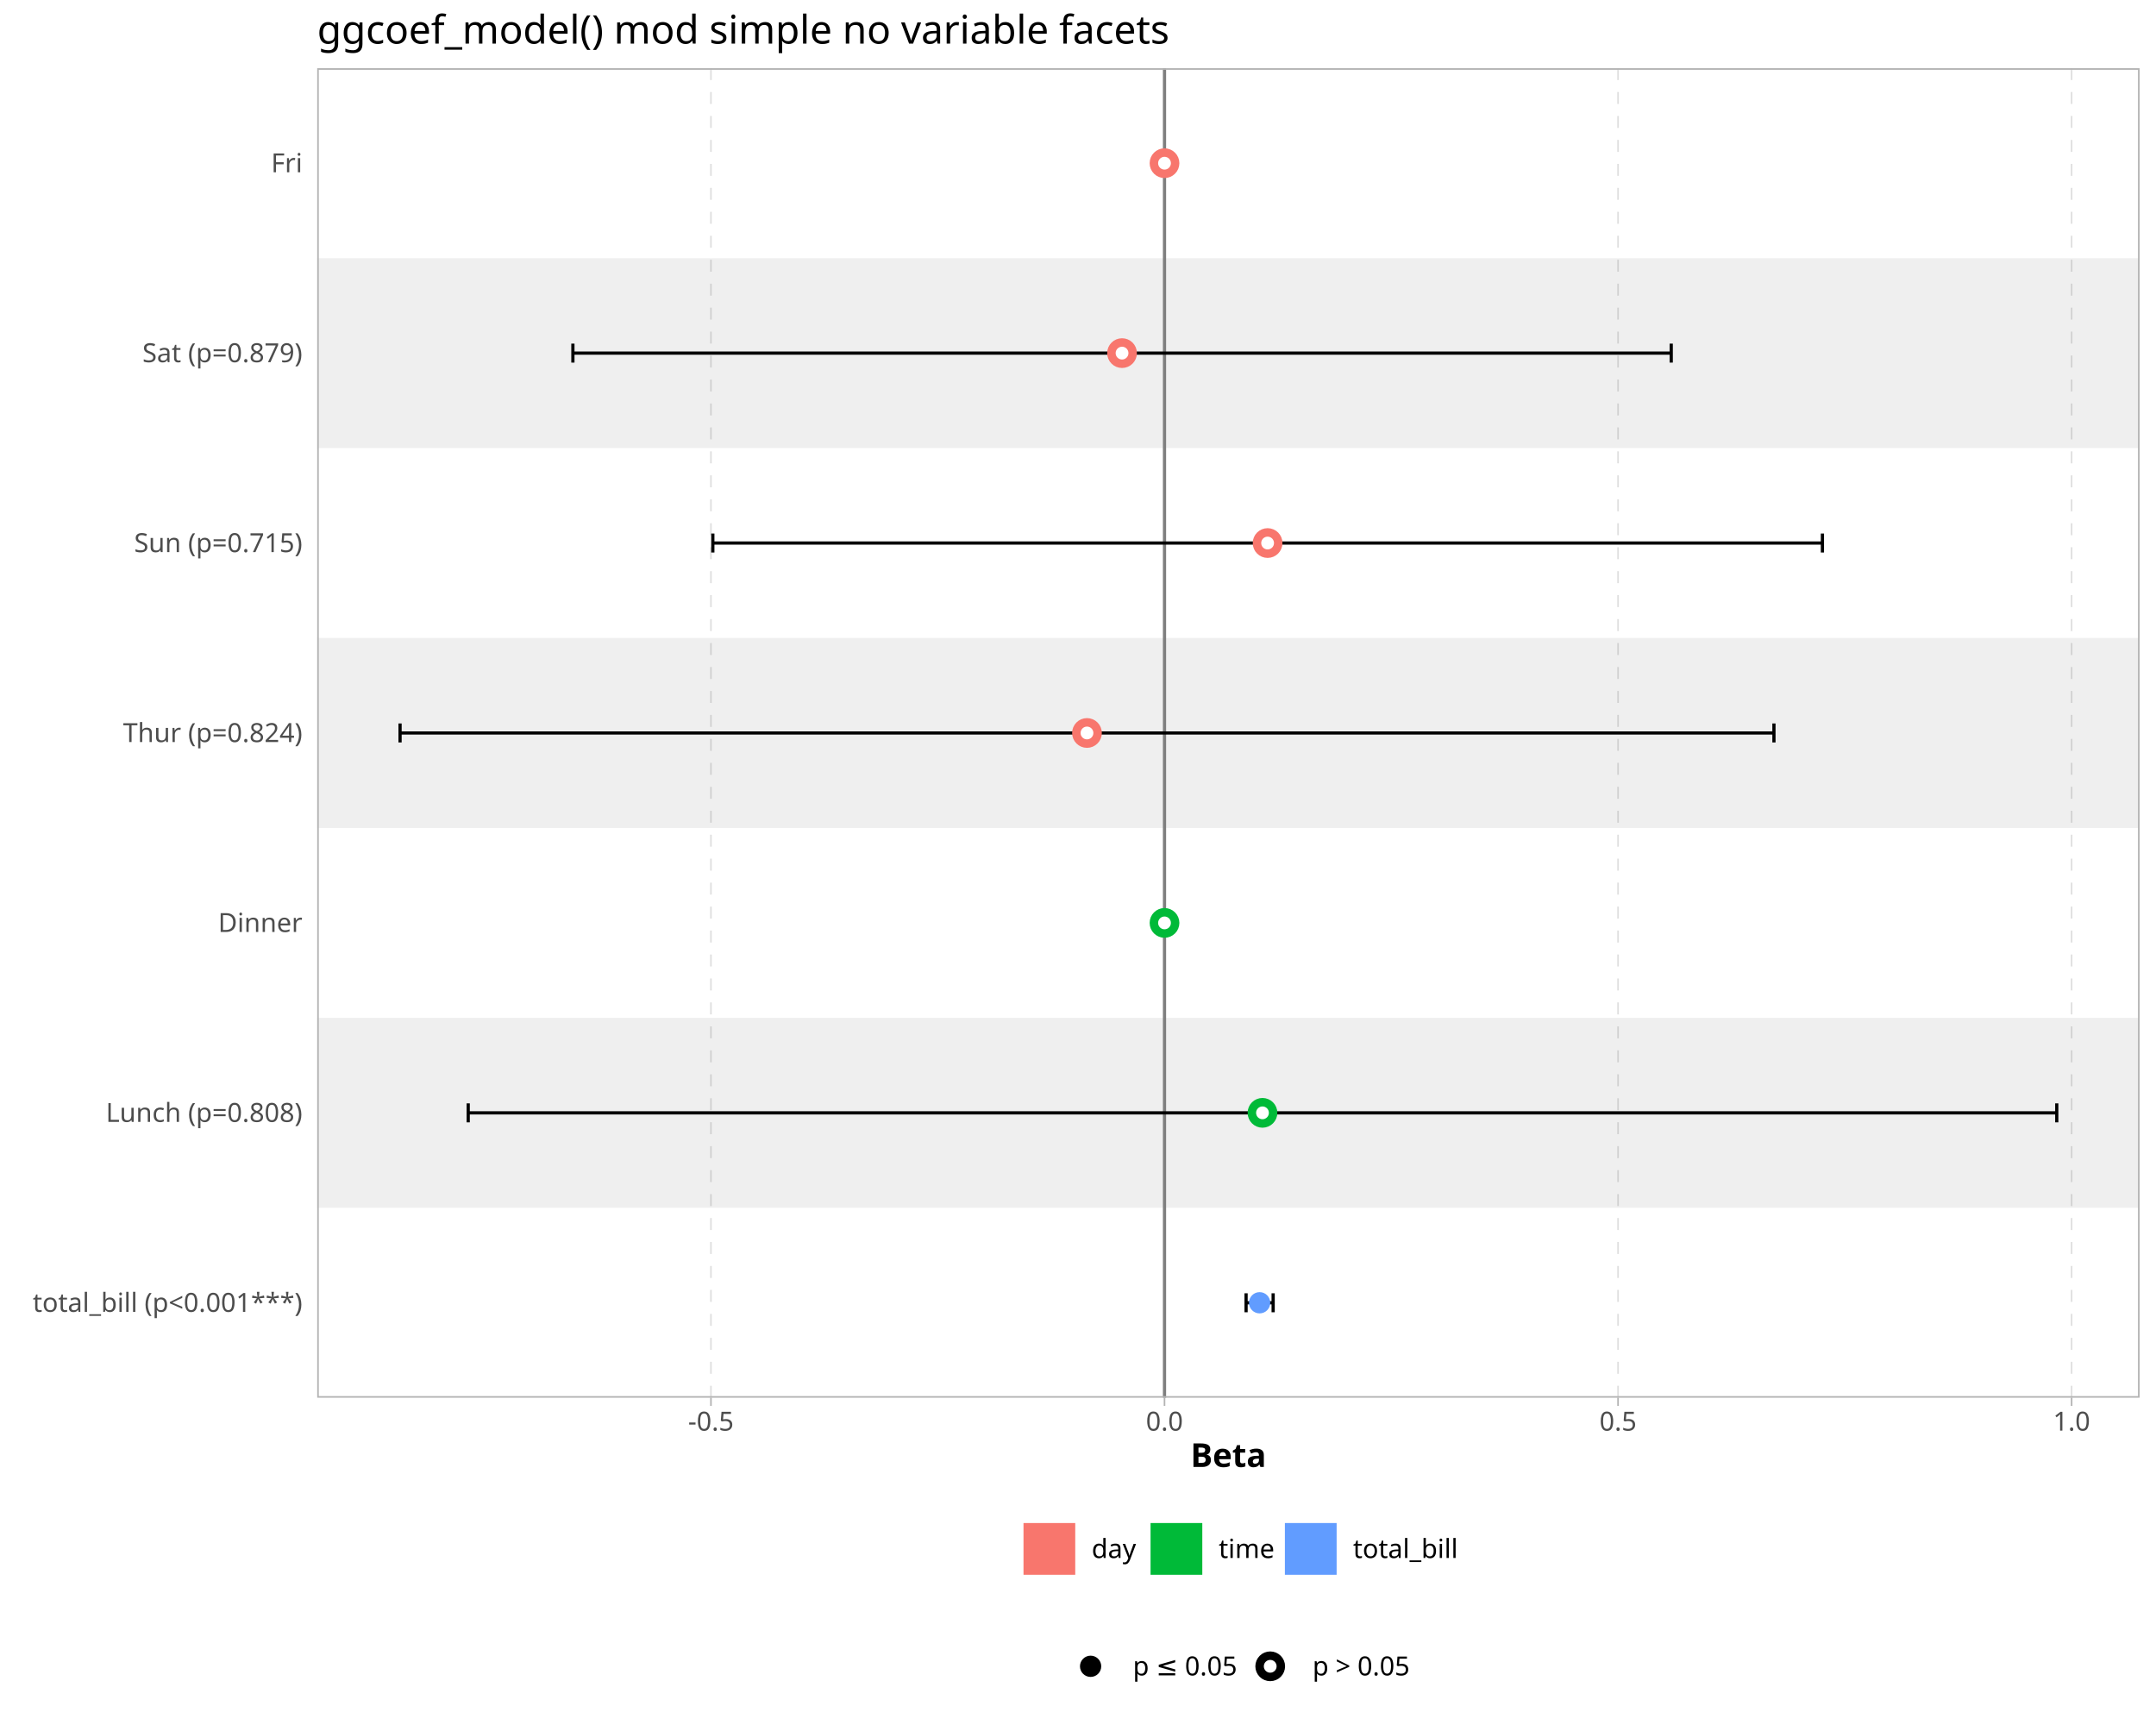
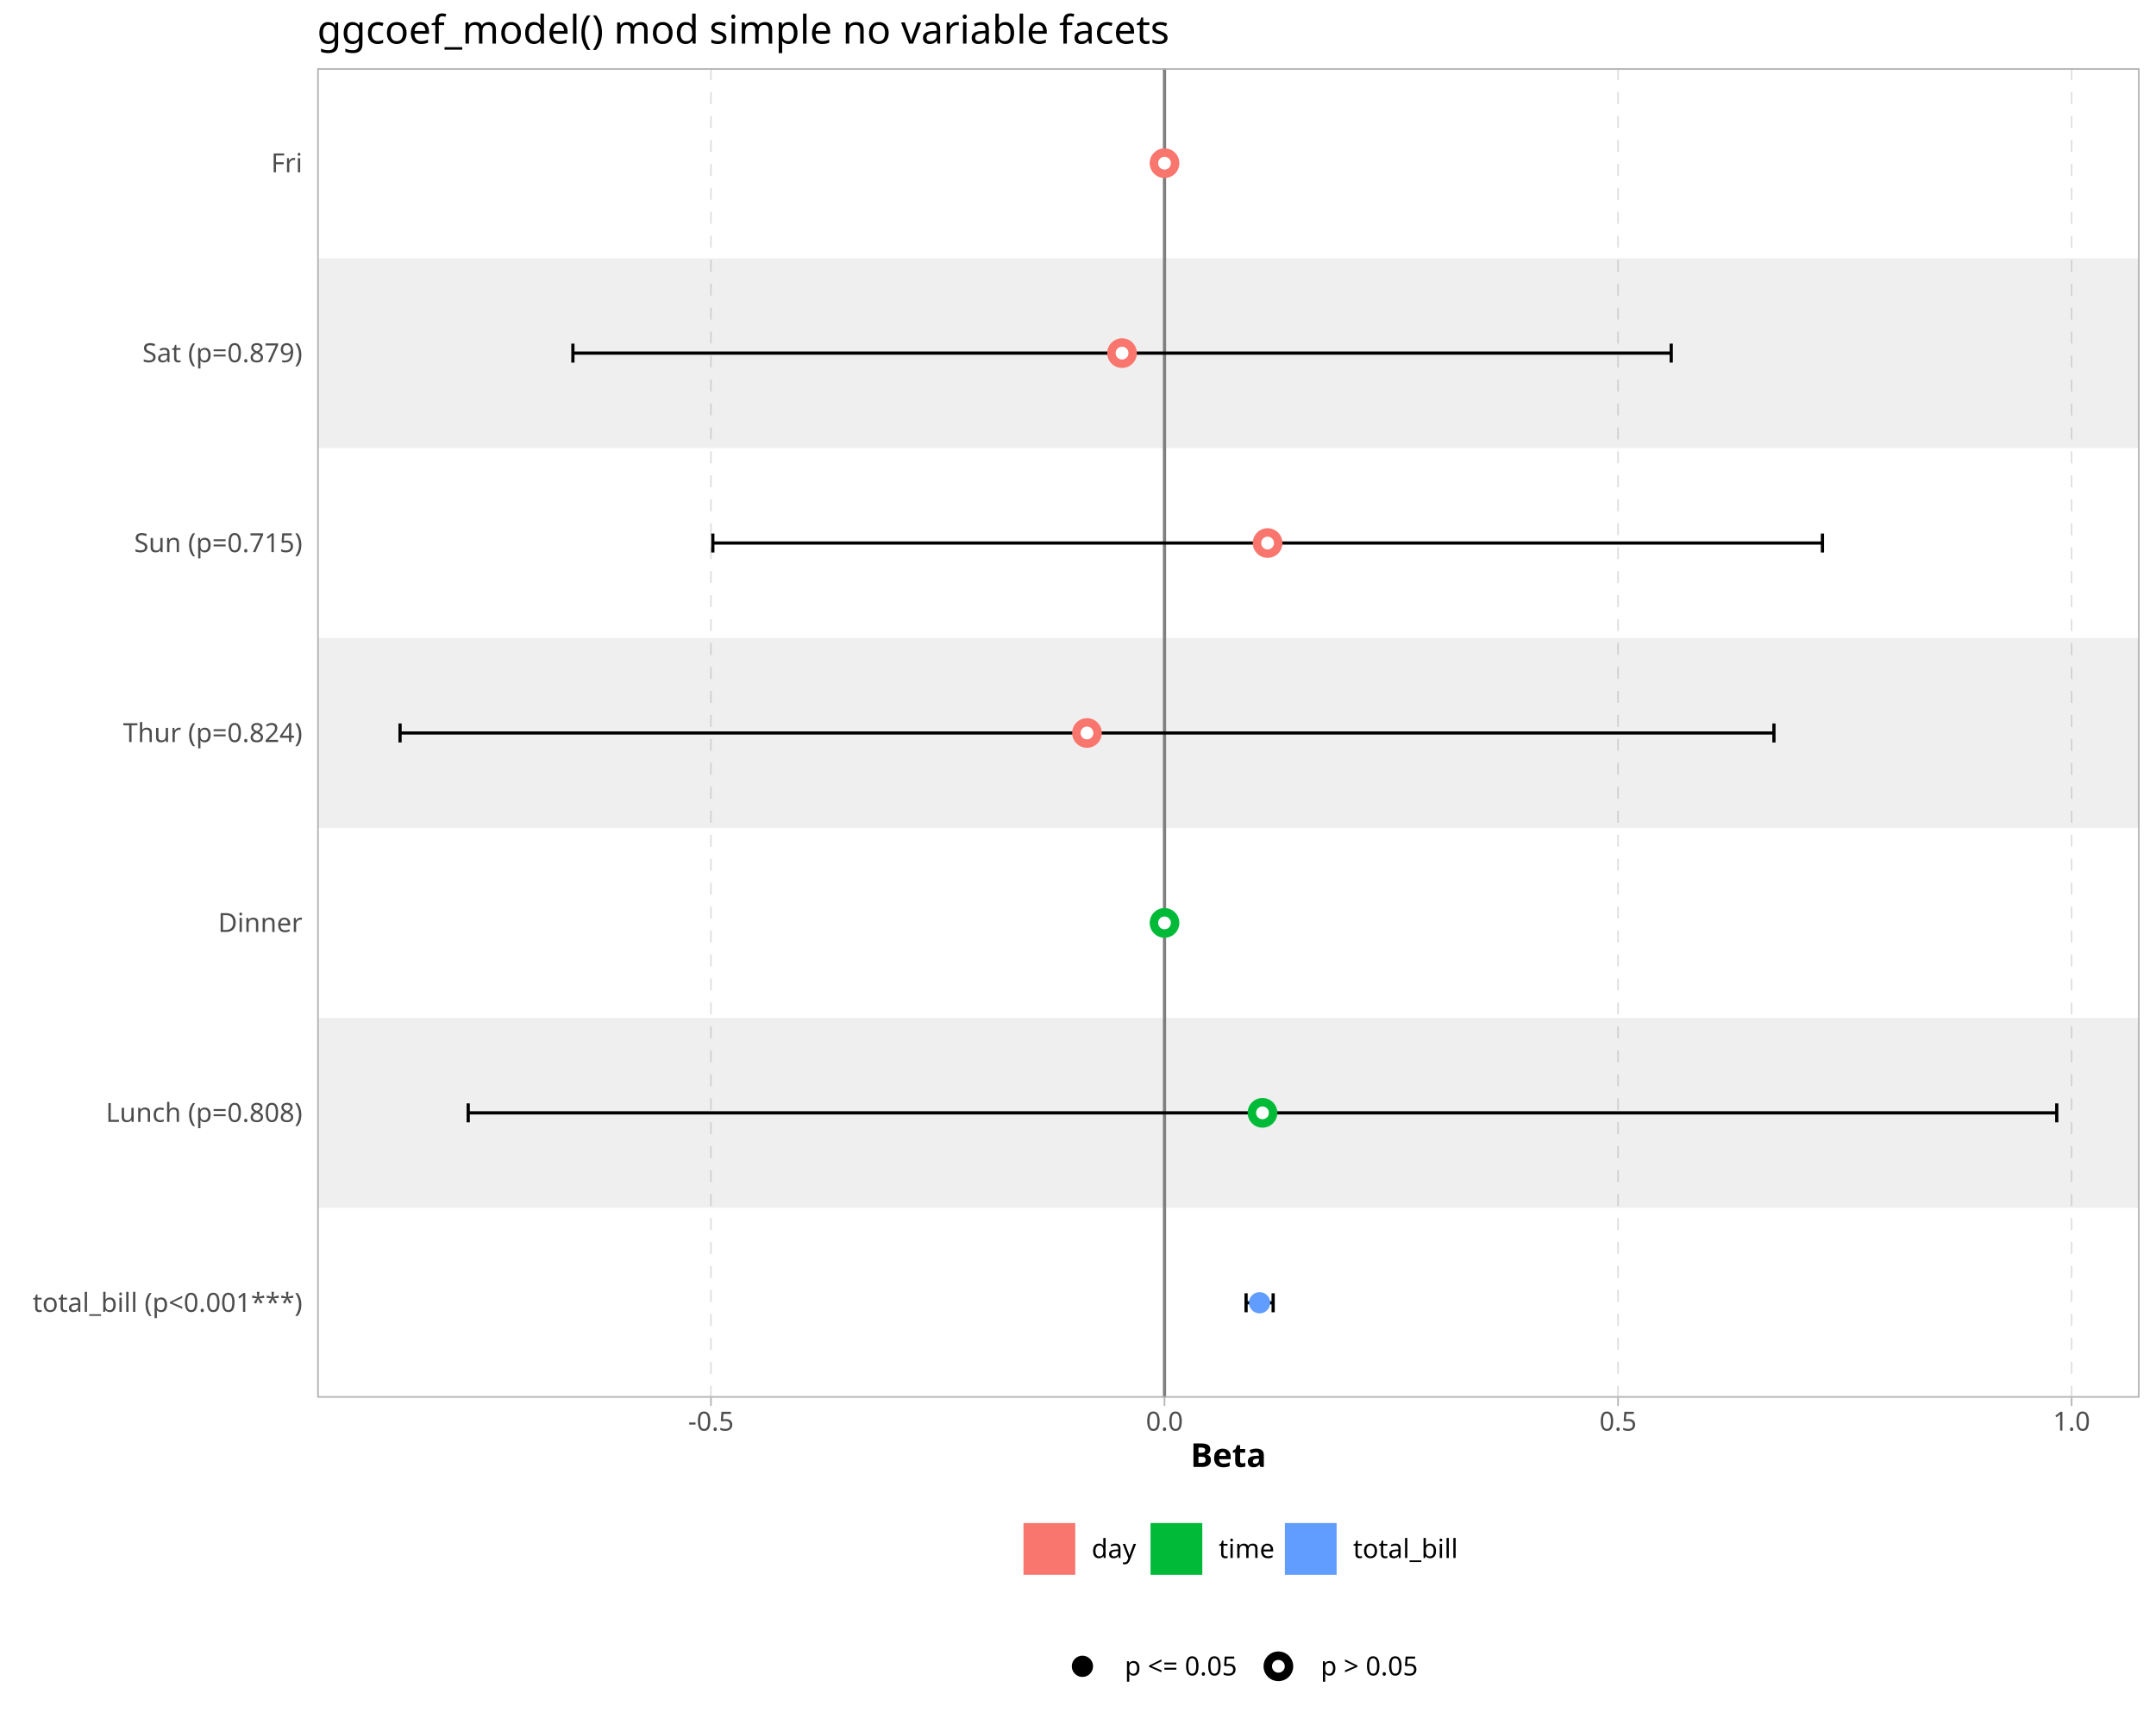
<svg xmlns="http://www.w3.org/2000/svg" class="svglite" data-engine-version="2.0" width="720.00pt" height="576.00pt" viewBox="0 0 720.00 576.00">
  <defs>
    <style type="text/css">
    .svglite line, .svglite polyline, .svglite polygon, .svglite path, .svglite rect, .svglite circle {
      fill: none;
      stroke: #000000;
      stroke-linecap: round;
      stroke-linejoin: round;
      stroke-miterlimit: 10.00;
    }
  </style>
  </defs>
  <rect width="100%" height="100%" style="stroke: none; fill: #FFFFFF;" />
  <defs>
    <clipPath id="cpMC4wMHw3MjAuMDB8MC4wMHw1NzYuMDA=">
      <rect x="0.00" y="0.00" width="720.00" height="576.00" />
    </clipPath>
  </defs>
  <g clip-path="url(#cpMC4wMHw3MjAuMDB8MC4wMHw1NzYuMDA=)">
    <rect x="0.00" y="0.00" width="720.00" height="576.00" style="stroke-width: 1.07; stroke: #FFFFFF; fill: #FFFFFF;" />
  </g>
  <defs>
    <clipPath id="cpMTA1LjkzfDcxNC41MnwyMi43OHw0NjYuNzI=">
      <rect x="105.93" y="22.78" width="608.59" height="443.93" />
    </clipPath>
  </defs>
  <g clip-path="url(#cpMTA1LjkzfDcxNC41MnwyMi43OHw0NjYuNzI=)">
    <rect x="105.93" y="22.78" width="608.59" height="443.93" style="stroke-width: 1.07; stroke: none; fill: #FFFFFF;" />
    <polyline points="237.42,466.72 237.42,22.78 " style="stroke-width: 0.53; stroke: #DEDEDE; stroke-dasharray: 4.00,4.00; stroke-linecap: butt;" />
    <polyline points="388.89,466.72 388.89,22.78 " style="stroke-width: 0.53; stroke: #DEDEDE; stroke-dasharray: 4.00,4.00; stroke-linecap: butt;" />
    <polyline points="540.35,466.72 540.35,22.78 " style="stroke-width: 0.53; stroke: #DEDEDE; stroke-dasharray: 4.00,4.00; stroke-linecap: butt;" />
    <polyline points="691.82,466.72 691.82,22.78 " style="stroke-width: 0.53; stroke: #DEDEDE; stroke-dasharray: 4.00,4.00; stroke-linecap: butt;" />
    <rect x="105.93" y="403.30" width="608.59" height="63.42" style="stroke-width: 1.07; stroke: none; stroke-linecap: butt; stroke-linejoin: miter;" />
    <rect x="105.93" y="339.88" width="608.59" height="63.42" style="stroke-width: 1.07; stroke: none; stroke-linecap: butt; stroke-linejoin: miter; fill: #111111; fill-opacity: 0.067;" />
    <rect x="105.93" y="276.46" width="608.59" height="63.42" style="stroke-width: 1.07; stroke: none; stroke-linecap: butt; stroke-linejoin: miter;" />
    <rect x="105.93" y="213.04" width="608.59" height="63.42" style="stroke-width: 1.07; stroke: none; stroke-linecap: butt; stroke-linejoin: miter; fill: #111111; fill-opacity: 0.067;" />
    <rect x="105.93" y="149.62" width="608.59" height="63.42" style="stroke-width: 1.07; stroke: none; stroke-linecap: butt; stroke-linejoin: miter;" />
    <rect x="105.93" y="86.20" width="608.59" height="63.42" style="stroke-width: 1.07; stroke: none; stroke-linecap: butt; stroke-linejoin: miter; fill: #111111; fill-opacity: 0.067;" />
    <rect x="105.93" y="22.78" width="608.59" height="63.42" style="stroke-width: 1.07; stroke: none; stroke-linecap: butt; stroke-linejoin: miter;" />
    <line x1="388.89" y1="466.72" x2="388.89" y2="22.78" style="stroke-width: 1.07; stroke: #7F7F7F; stroke-linecap: butt;" />
    <polyline points="558.11,121.08 558.11,114.74 " style="stroke-width: 1.07; stroke-linecap: butt;" />
    <polyline points="558.11,117.91 191.32,117.91 " style="stroke-width: 1.07; stroke-linecap: butt;" />
    <polyline points="191.32,121.08 191.32,114.74 " style="stroke-width: 1.07; stroke-linecap: butt;" />
    <polyline points="608.60,184.50 608.60,178.16 " style="stroke-width: 1.07; stroke-linecap: butt;" />
    <polyline points="608.60,181.33 238.05,181.33 " style="stroke-width: 1.07; stroke-linecap: butt;" />
    <polyline points="238.05,184.50 238.05,178.16 " style="stroke-width: 1.07; stroke-linecap: butt;" />
    <polyline points="592.41,247.92 592.41,241.58 " style="stroke-width: 1.07; stroke-linecap: butt;" />
    <polyline points="592.41,244.75 133.60,244.75 " style="stroke-width: 1.07; stroke-linecap: butt;" />
    <polyline points="133.60,247.92 133.60,241.58 " style="stroke-width: 1.07; stroke-linecap: butt;" />
    <polyline points="686.86,374.76 686.86,368.42 " style="stroke-width: 1.07; stroke-linecap: butt;" />
    <polyline points="686.86,371.59 156.36,371.59 " style="stroke-width: 1.07; stroke-linecap: butt;" />
    <polyline points="156.36,374.76 156.36,368.42 " style="stroke-width: 1.07; stroke-linecap: butt;" />
    <polyline points="425.17,438.18 425.17,431.84 " style="stroke-width: 1.07; stroke-linecap: butt;" />
    <polyline points="425.17,435.01 416.13,435.01 " style="stroke-width: 1.07; stroke-linecap: butt;" />
    <polyline points="416.13,438.18 416.13,431.84 " style="stroke-width: 1.07; stroke-linecap: butt;" />
    <circle cx="388.89" cy="54.49" r="3.55" style="stroke-width: 2.83; stroke: #F8766D; fill: #FFFFFF;" />
    <circle cx="374.71" cy="117.91" r="3.55" style="stroke-width: 2.83; stroke: #F8766D; fill: #FFFFFF;" />
    <circle cx="423.32" cy="181.33" r="3.55" style="stroke-width: 2.83; stroke: #F8766D; fill: #FFFFFF;" />
    <circle cx="363.00" cy="244.75" r="3.55" style="stroke-width: 2.83; stroke: #F8766D; fill: #FFFFFF;" />
    <circle cx="388.89" cy="308.17" r="3.55" style="stroke-width: 2.83; stroke: #00BA38; fill: #FFFFFF;" />
    <circle cx="421.61" cy="371.59" r="3.55" style="stroke-width: 2.83; stroke: #00BA38; fill: #FFFFFF;" />
    <circle cx="420.65" cy="435.01" r="3.55" style="stroke-width: 2.83; stroke: none; fill: #619CFF;" />
    <rect x="105.93" y="22.78" width="608.59" height="443.93" style="stroke-width: 1.07; stroke: #B3B3B3;" />
  </g>
  <g clip-path="url(#cpMC4wMHw3MjAuMDB8MC4wMHw1NzYuMDA=)">
    <polyline points="237.42,469.46 237.42,466.72 " style="stroke-width: 0.53; stroke: #B3B3B3; stroke-linecap: butt;" />
    <polyline points="388.89,469.46 388.89,466.72 " style="stroke-width: 0.53; stroke: #B3B3B3; stroke-linecap: butt;" />
    <polyline points="540.35,469.46 540.35,466.72 " style="stroke-width: 0.53; stroke: #B3B3B3; stroke-linecap: butt;" />
    <polyline points="691.82,469.46 691.82,466.72 " style="stroke-width: 0.53; stroke: #B3B3B3; stroke-linecap: butt;" />
    <text x="237.42" y="477.70" text-anchor="middle" style="font-size: 8.80px; fill: #4D4D4D; font-family: sans;" textLength="15.16px" lengthAdjust="spacingAndGlyphs">-0.5</text>
    <text x="388.89" y="477.70" text-anchor="middle" style="font-size: 8.80px; fill: #4D4D4D; font-family: sans;" textLength="12.23px" lengthAdjust="spacingAndGlyphs">0.0</text>
    <text x="540.35" y="477.70" text-anchor="middle" style="font-size: 8.80px; fill: #4D4D4D; font-family: sans;" textLength="12.23px" lengthAdjust="spacingAndGlyphs">0.5</text>
    <text x="691.82" y="477.70" text-anchor="middle" style="font-size: 8.80px; fill: #4D4D4D; font-family: sans;" textLength="12.23px" lengthAdjust="spacingAndGlyphs">1.0</text>
    <text x="101.00" y="438.04" text-anchor="end" style="font-size: 8.80px; fill: #4D4D4D; font-family: sans;" textLength="82.93px" lengthAdjust="spacingAndGlyphs">total_bill (p&lt;0.001***)</text>
    <text x="101.00" y="374.62" text-anchor="end" style="font-size: 8.80px; fill: #4D4D4D; font-family: sans;" textLength="64.35px" lengthAdjust="spacingAndGlyphs">Lunch (p=0.808)</text>
    <text x="101.00" y="311.20" text-anchor="end" style="font-size: 8.80px; fill: #4D4D4D; font-family: sans;" textLength="25.92px" lengthAdjust="spacingAndGlyphs">Dinner</text>
    <text x="101.00" y="247.78" text-anchor="end" style="font-size: 8.80px; fill: #4D4D4D; font-family: sans;" textLength="58.46px" lengthAdjust="spacingAndGlyphs">Thur (p=0.824)</text>
    <text x="101.00" y="184.36" text-anchor="end" style="font-size: 8.80px; fill: #4D4D4D; font-family: sans;" textLength="56.03px" lengthAdjust="spacingAndGlyphs">Sun (p=0.715)</text>
    <text x="101.00" y="120.94" text-anchor="end" style="font-size: 8.80px; fill: #4D4D4D; font-family: sans;" textLength="53.58px" lengthAdjust="spacingAndGlyphs">Sat (p=0.879)</text>
    <text x="101.00" y="57.52" text-anchor="end" style="font-size: 8.80px; fill: #4D4D4D; font-family: sans;" textLength="10.26px" lengthAdjust="spacingAndGlyphs">Fri</text>
    <text x="410.23" y="489.84" text-anchor="middle" style="font-size: 11.00px; font-weight: bold; font-family: sans;" textLength="22.63px" lengthAdjust="spacingAndGlyphs">Beta</text>
    <rect x="330.84" y="503.08" width="158.78" height="28.24" style="stroke-width: 1.07; stroke: none; fill: #FFFFFF;" />
    <rect x="341.80" y="508.56" width="17.28" height="17.28" style="stroke-width: 1.07; stroke: none; fill: #FFFFFF;" />
    <rect x="341.80" y="508.56" width="17.28" height="17.28" style="stroke-width: 0.75; stroke: none; fill: #F8766D;" />
    <circle cx="350.44" cy="517.20" r="3.55" style="stroke-width: 2.83; stroke: #F8766D; fill: #F8766D;" />
    <rect x="384.23" y="508.56" width="17.28" height="17.28" style="stroke-width: 1.07; stroke: none; fill: #FFFFFF;" />
    <rect x="384.23" y="508.56" width="17.28" height="17.28" style="stroke-width: 0.75; stroke: none; fill: #00BA38;" />
    <circle cx="392.87" cy="517.20" r="3.55" style="stroke-width: 2.83; stroke: #00BA38; fill: #00BA38;" />
    <rect x="429.09" y="508.56" width="17.28" height="17.28" style="stroke-width: 1.07; stroke: none; fill: #FFFFFF;" />
    <rect x="429.09" y="508.56" width="17.28" height="17.28" style="stroke-width: 0.75; stroke: none; fill: #619CFF;" />
    <circle cx="437.73" cy="517.20" r="3.55" style="stroke-width: 2.83; stroke: #619CFF; fill: #619CFF;" />
    <text x="364.56" y="520.23" style="font-size: 8.80px; font-family: sans;" textLength="14.19px" lengthAdjust="spacingAndGlyphs">day</text>
    <text x="406.99" y="520.23" style="font-size: 8.80px; font-family: sans;" textLength="16.63px" lengthAdjust="spacingAndGlyphs">time</text>
    <text x="451.85" y="520.23" style="font-size: 8.80px; font-family: sans;" textLength="32.28px" lengthAdjust="spacingAndGlyphs">total_bill</text>
-     <rect x="344.61" y="542.28" width="131.23" height="28.24" style="stroke-width: 1.07; stroke: none; fill: #FFFFFF;" />
-     <rect x="355.57" y="547.76" width="17.28" height="17.28" style="stroke-width: 1.07; stroke: none; fill: #FFFFFF;" />
-     <circle cx="364.21" cy="556.40" r="3.55" style="stroke-width: 2.83; stroke: none; fill: #000000;" />
-     <rect x="415.55" y="547.76" width="17.28" height="17.28" style="stroke-width: 1.07; stroke: none; fill: #FFFFFF;" />
-     <circle cx="424.19" cy="556.40" r="3.55" style="stroke-width: 2.83; fill: #FFFFFF;" />
-     <text x="378.33" y="559.43" style="font-size: 8.80px; font-family: sans;" textLength="31.74px" lengthAdjust="spacingAndGlyphs">p ≤ 0.05</text>
-     <text x="438.31" y="559.43" style="font-size: 8.80px; font-family: sans;" textLength="32.05px" lengthAdjust="spacingAndGlyphs">p &gt; 0.05</text>
+     <rect x="341.88" y="542.28" width="136.69" height="28.24" style="stroke-width: 1.07; stroke: none; fill: #FFFFFF;" />
+     <rect x="352.84" y="547.76" width="17.28" height="17.28" style="stroke-width: 1.07; stroke: none; fill: #FFFFFF;" />
+     <circle cx="361.48" cy="556.40" r="3.55" style="stroke-width: 2.83; stroke: none; fill: #000000;" />
+     <rect x="418.28" y="547.76" width="17.28" height="17.28" style="stroke-width: 1.07; stroke: none; fill: #FFFFFF;" />
+     <circle cx="426.92" cy="556.40" r="3.55" style="stroke-width: 2.83; fill: #FFFFFF;" />
+     <text x="375.60" y="559.43" style="font-size: 8.80px; font-family: sans;" textLength="37.20px" lengthAdjust="spacingAndGlyphs">p &lt;= 0.05</text>
+     <text x="441.04" y="559.43" style="font-size: 8.80px; font-family: sans;" textLength="32.05px" lengthAdjust="spacingAndGlyphs">p &gt; 0.05</text>
    <text x="105.93" y="14.56" style="font-size: 13.20px; font-family: sans;" textLength="270.04px" lengthAdjust="spacingAndGlyphs">ggcoef_model() mod simple no variable facets</text>
  </g>
</svg>
